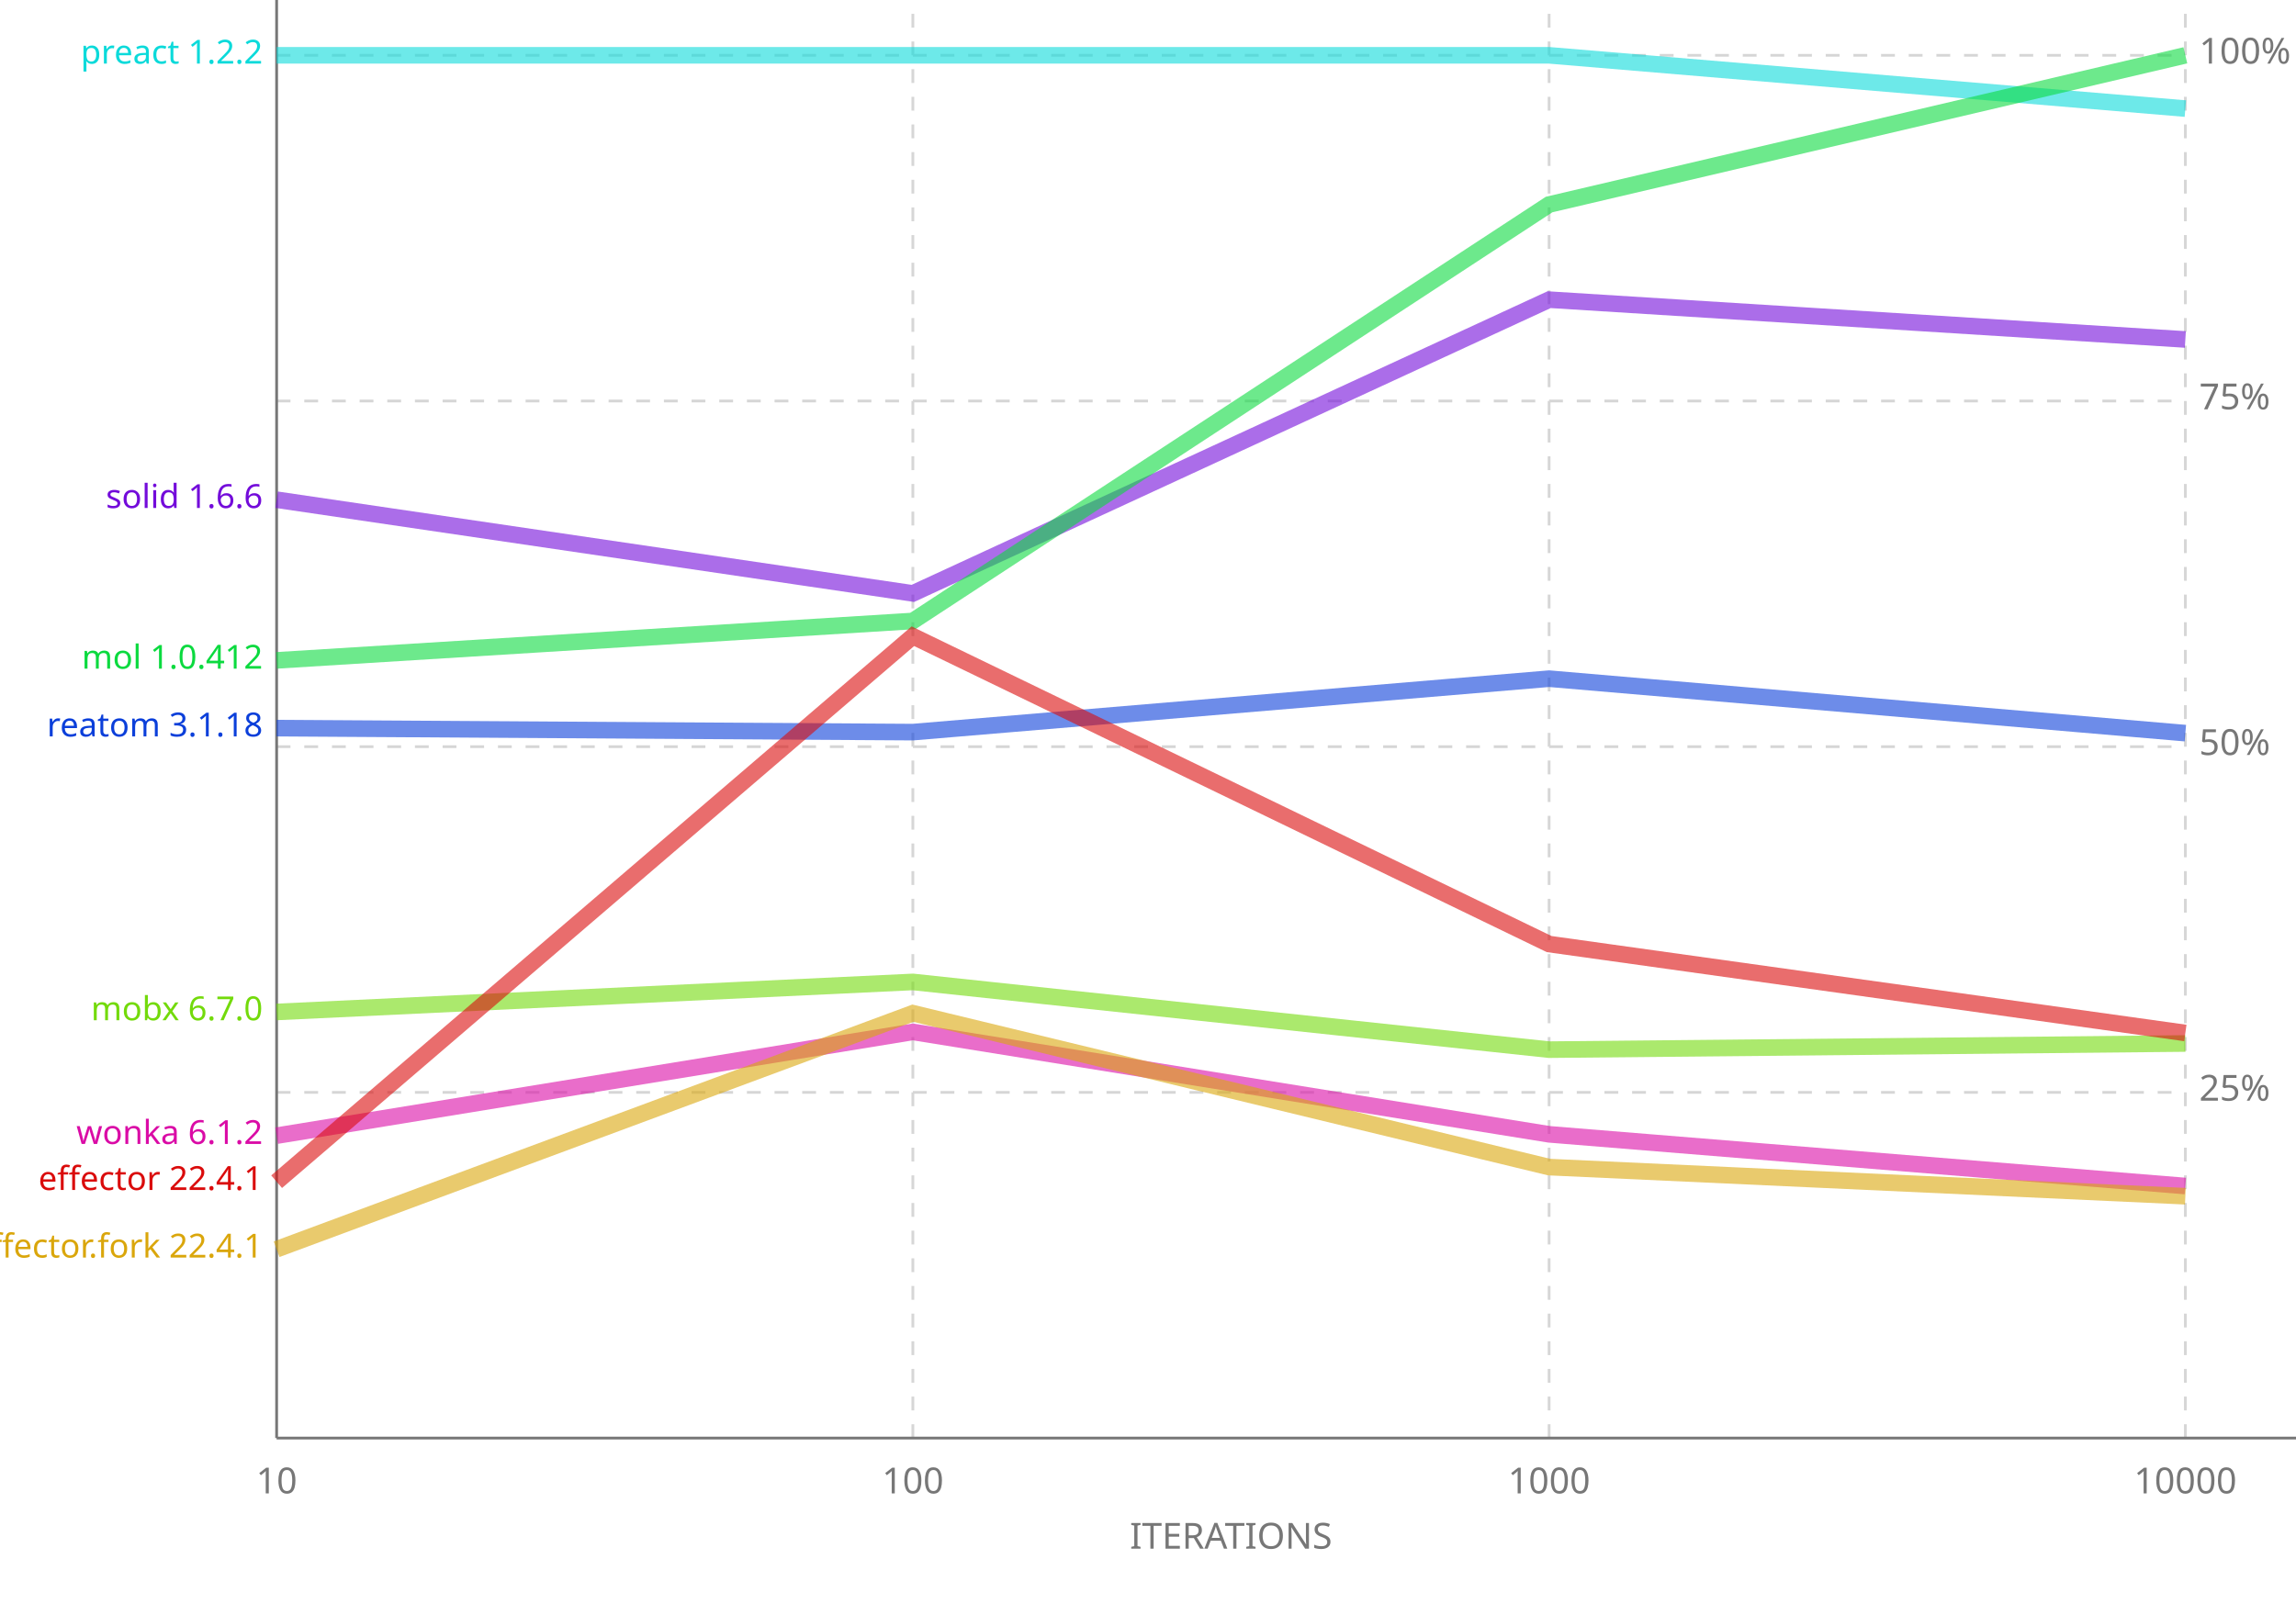
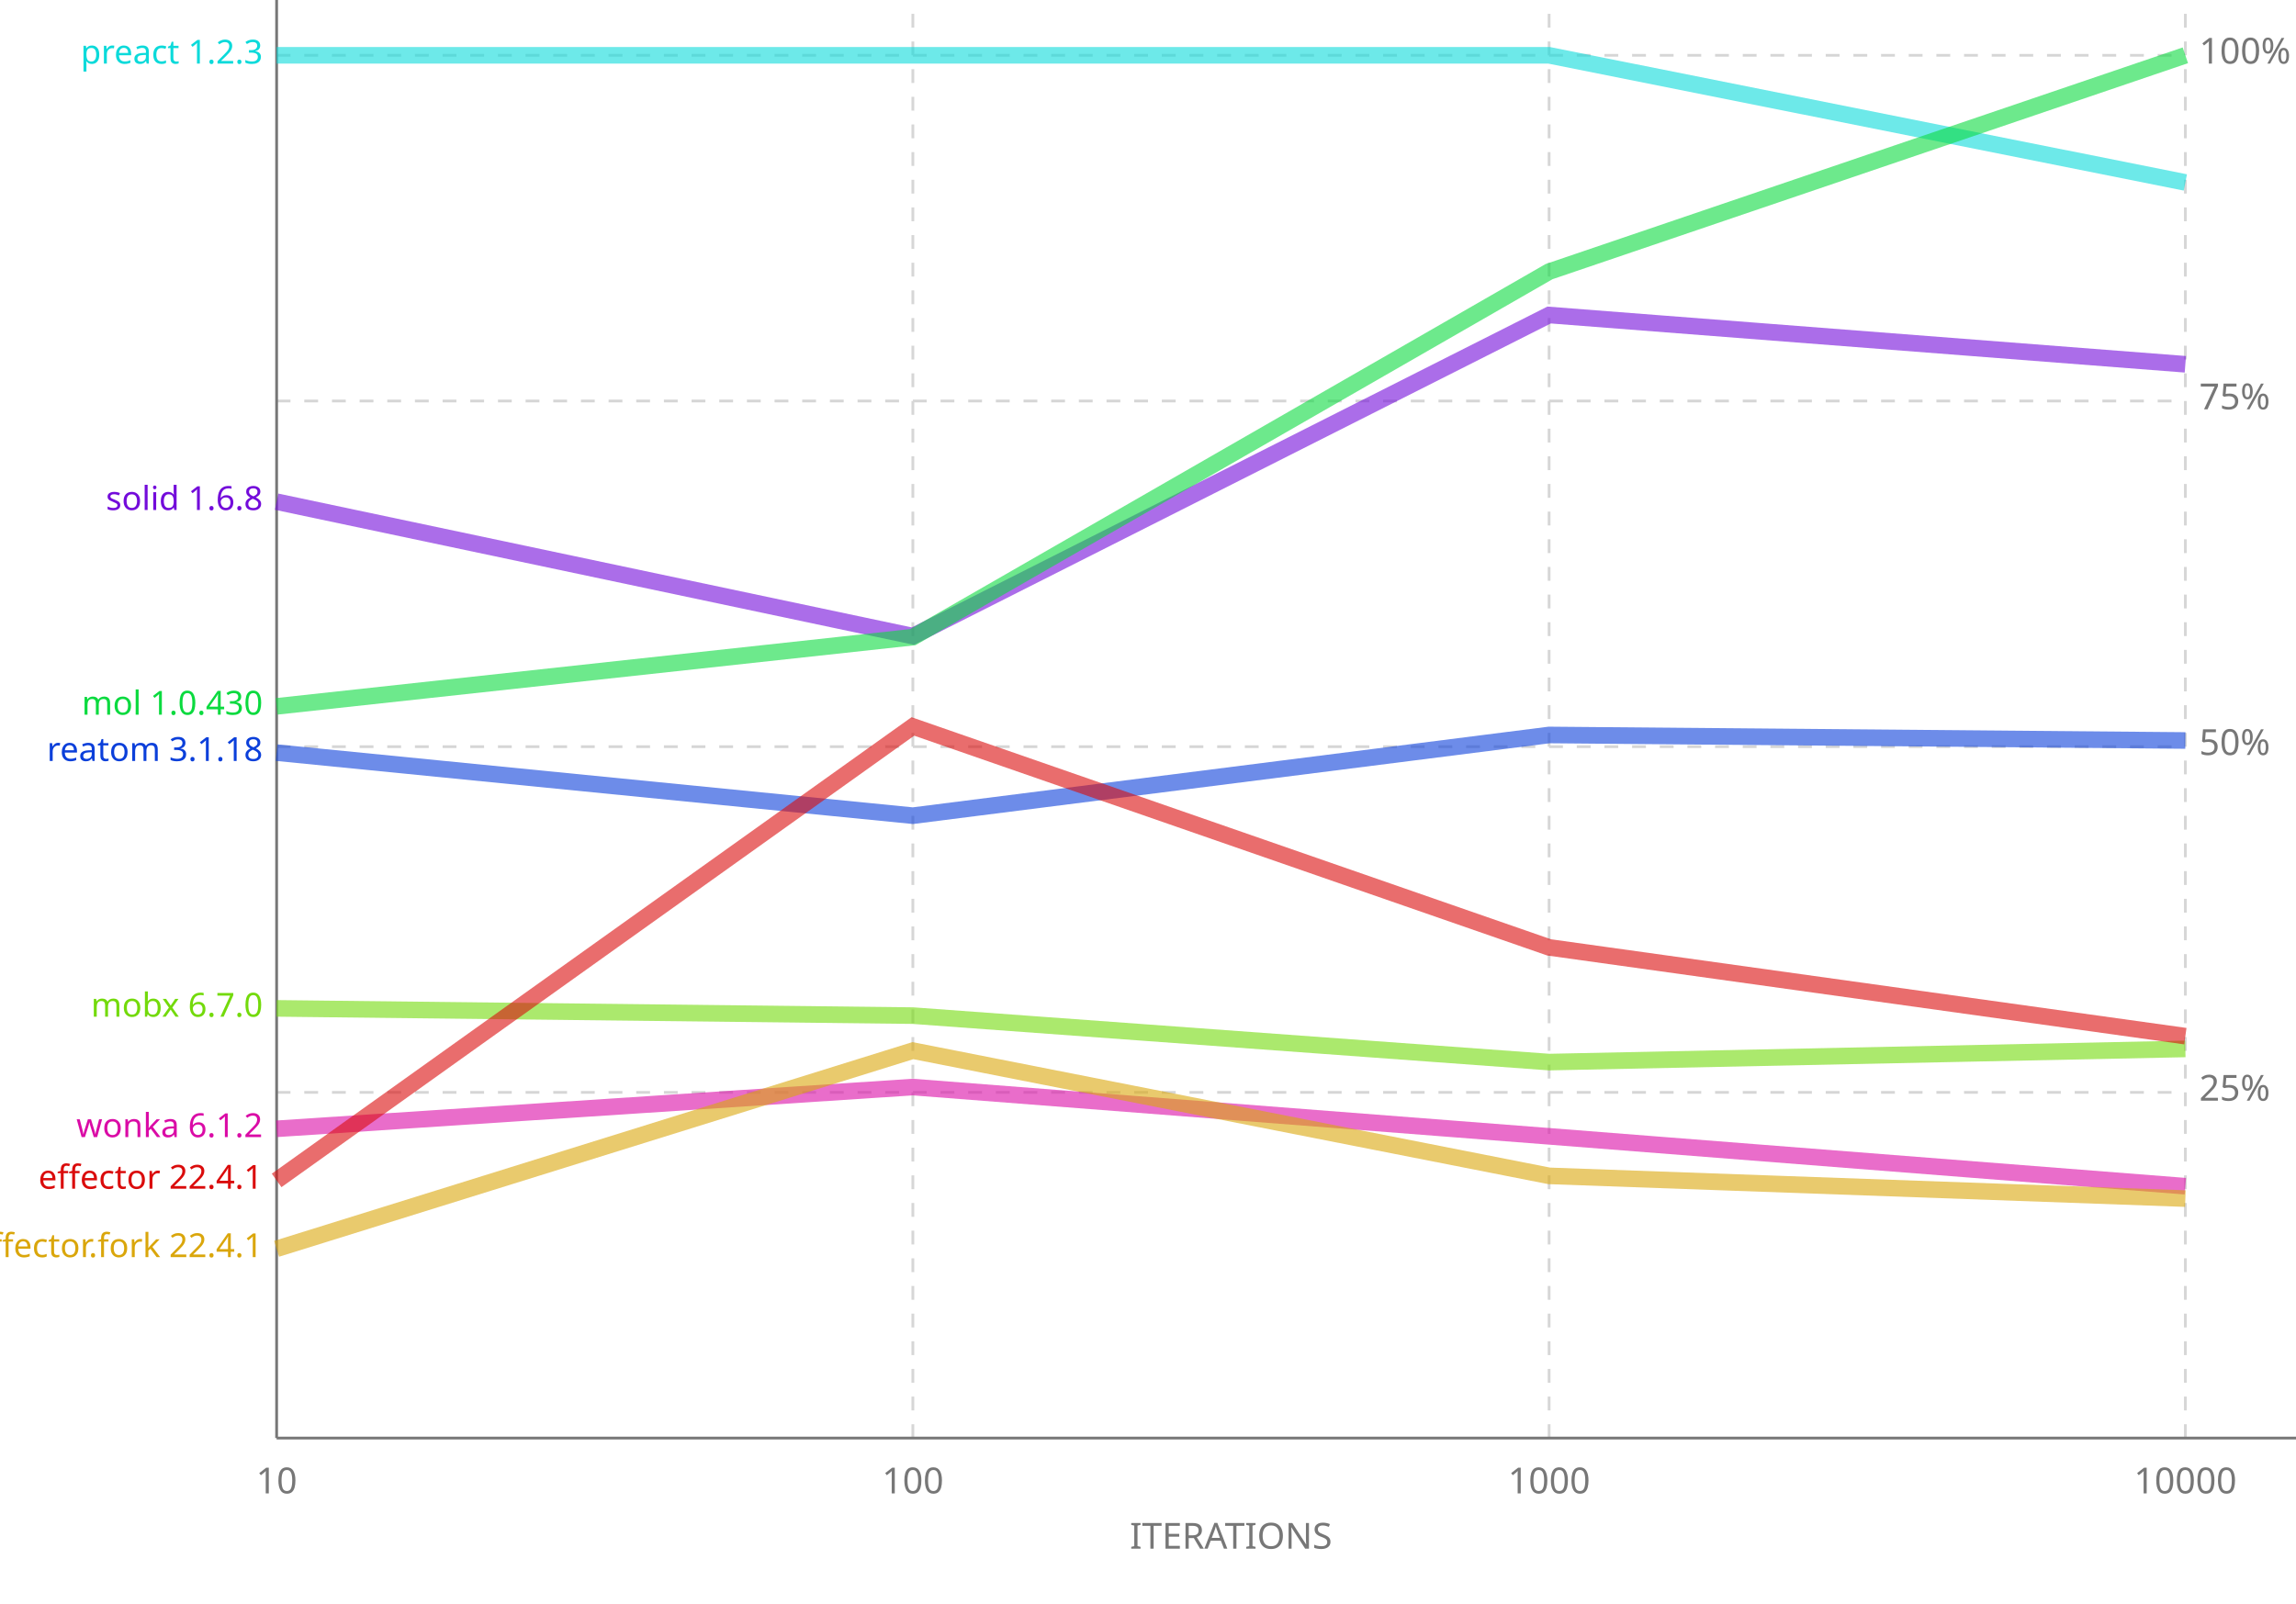
<svg xmlns="http://www.w3.org/2000/svg" id="bench-chart" viewBox="0 0 830 580">
  <style>
    #bench-chart .grid {
      stroke: #777777;
      stroke-width: 1;
    }

    #bench-chart .dashed {
      stroke: #777777;
      opacity: 0.3;
      stroke-width: 1;
      stroke-dasharray: 5, 5;
    }

    #bench-chart .labels {
      fill: #777777;
      font-size: 13px;
      font-family: sans-serif;
    }

    #bench-chart .x-labels {
      text-anchor: middle;
    }

    #bench-chart .y-labels {
      text-anchor: start;
    }

    #bench-chart .lib-label {
      font-size: 12px;
      font-family: sans-serif;
      text-anchor: end;
    }

    #bench-chart .line-med {
      stroke-width: 6;
      opacity: 0.6;
    }
  </style>
  <g class="grid">
    <line x1="100" y1="520" x2="830" y2="520" />
    <line x1="100" y1="520" x2="100" y2="0" />
  </g>
  <g class="dashed">
    <line x1="330" y1="520" x2="330" y2="0" />
    <line x1="560" y1="520" x2="560" y2="0" />
    <line x1="790" y1="520" x2="790" y2="0" />
    <line x1="100" y1="20" x2="790" y2="20" />
    <line x1="100" y1="145" x2="790" y2="145" />
    <line x1="100" y1="270" x2="790" y2="270" />
    <line x1="100" y1="395" x2="790" y2="395" />
  </g>
  <g class="labels x-labels">
    <text x="100" y="540">10</text>
    <text x="330" y="540">100</text>
    <text x="560" y="540">1000</text>
    <text x="790" y="540">10000</text>
    <text x="445" y="560">ITERATIONS</text>
  </g>
  <g class="labels y-labels">
    <text x="795" y="23">100%</text>
    <text x="795" y="148">75%</text>
    <text x="795" y="273">50%</text>
    <text x="795" y="398">25%</text>
  </g>
  <g>
-     <text class="lib-label" x="95" y="23" fill="hsl(180, 90%, 45%)">preact 1.2.2</text>
-     <polyline class="line-med" fill="none" stroke="hsl(180, 90%, 45%)" points="100,20 330,20 560,20 790,39.264" />
+     <text class="lib-label" x="95" y="23" fill="hsl(180, 90%, 45%)">preact 1.2.3</text>
+     <polyline class="line-med" fill="none" stroke="hsl(180, 90%, 45%)" points="100,20 330,20 560,20 790,65.968" />
  </g>
  <g>
-     <text class="lib-label" x="95" y="183.693" fill="hsl(270, 90%, 45%)">solid 1.6.6</text>
-     <polyline class="line-med" fill="none" stroke="hsl(270, 90%, 45%)" points="100,180.693 330,214.575 560,108.356 790,122.749" />
+     <text class="lib-label" x="95" y="184.41" fill="hsl(270, 90%, 45%)">solid 1.6.8</text>
+     <polyline class="line-med" fill="none" stroke="hsl(270, 90%, 45%)" points="100,181.41 330,230.021 560,113.909 790,131.724" />
  </g>
  <g>
-     <text class="lib-label" x="95" y="241.792" fill="hsl(135, 90%, 45%)">mol 1.0.412</text>
-     <polyline class="line-med" fill="none" stroke="hsl(135, 90%, 45%)" points="100,238.792 330,224.545 560,73.956 790,20" />
+     <text class="lib-label" x="95" y="258.42" fill="hsl(135, 90%, 45%)">mol 1.0.430</text>
+     <polyline class="line-med" fill="none" stroke="hsl(135, 90%, 45%)" points="100,255.42 330,230.39 560,98.208 790,20" />
  </g>
  <g>
-     <text class="lib-label" x="95" y="266.293" fill="hsl(225, 90%, 45%)">reatom 3.1.18</text>
-     <polyline class="line-med" fill="none" stroke="hsl(225, 90%, 45%)" points="100,263.293 330,264.734 560,245.406 790,265.101" />
+     <text class="lib-label" x="95" y="275.151" fill="hsl(225, 90%, 45%)">reatom 3.1.18</text>
+     <polyline class="line-med" fill="none" stroke="hsl(225, 90%, 45%)" points="100,272.151 330,294.951 560,265.763 790,267.76" />
  </g>
  <g>
-     <text class="lib-label" x="95" y="368.922" fill="hsl(90, 90%, 45%)">mobx 6.7.0</text>
-     <polyline class="line-med" fill="none" stroke="hsl(90, 90%, 45%)" points="100,365.922 330,355.063 560,379.552 790,377.328" />
+     <text class="lib-label" x="95" y="367.629" fill="hsl(90, 90%, 45%)">mobx 6.7.0</text>
+     <polyline class="line-med" fill="none" stroke="hsl(90, 90%, 45%)" points="100,364.629 330,367.247 560,384.049 790,379.285" />
  </g>
  <g>
-     <text class="lib-label" x="95" y="413.656" fill="hsl(315, 90%, 45%)">wonka 6.1.2</text>
-     <polyline class="line-med" fill="none" stroke="hsl(315, 90%, 45%)" points="100,410.656 330,373.137 560,410.167 790,428.864" />
+     <text class="lib-label" x="95" y="411.174" fill="hsl(315, 90%, 45%)">wonka 6.1.2</text>
+     <polyline class="line-med" fill="none" stroke="hsl(315, 90%, 45%)" points="100,408.174 330,393.081 560,410.893 790,428.929" />
  </g>
  <g>
-     <text class="lib-label" x="95" y="430.3" fill="hsl(0, 90%, 45%)">effector 22.4.1</text>
-     <polyline class="line-med" fill="none" stroke="hsl(0, 90%, 45%)" points="100,427.3 330,230.057 560,341.369 790,373.522" />
+     <text class="lib-label" x="95" y="429.839" fill="hsl(0, 90%, 45%)">effector 22.4.1</text>
+     <polyline class="line-med" fill="none" stroke="hsl(0, 90%, 45%)" points="100,426.839 330,262.678 560,342.573 790,374.672" />
  </g>
  <g>
-     <text class="lib-label" x="95" y="454.72" fill="hsl(45, 90%, 45%)">effector.fork 22.4.1</text>
-     <polyline class="line-med" fill="none" stroke="hsl(45, 90%, 45%)" points="100,451.72 330,366.369 560,422.019 790,432.552" />
+     <text class="lib-label" x="95" y="454.566" fill="hsl(45, 90%, 45%)">effector.fork 22.4.1</text>
+     <polyline class="line-med" fill="none" stroke="hsl(45, 90%, 45%)" points="100,451.566 330,379.908 560,425.188 790,433.411" />
  </g>
</svg>
